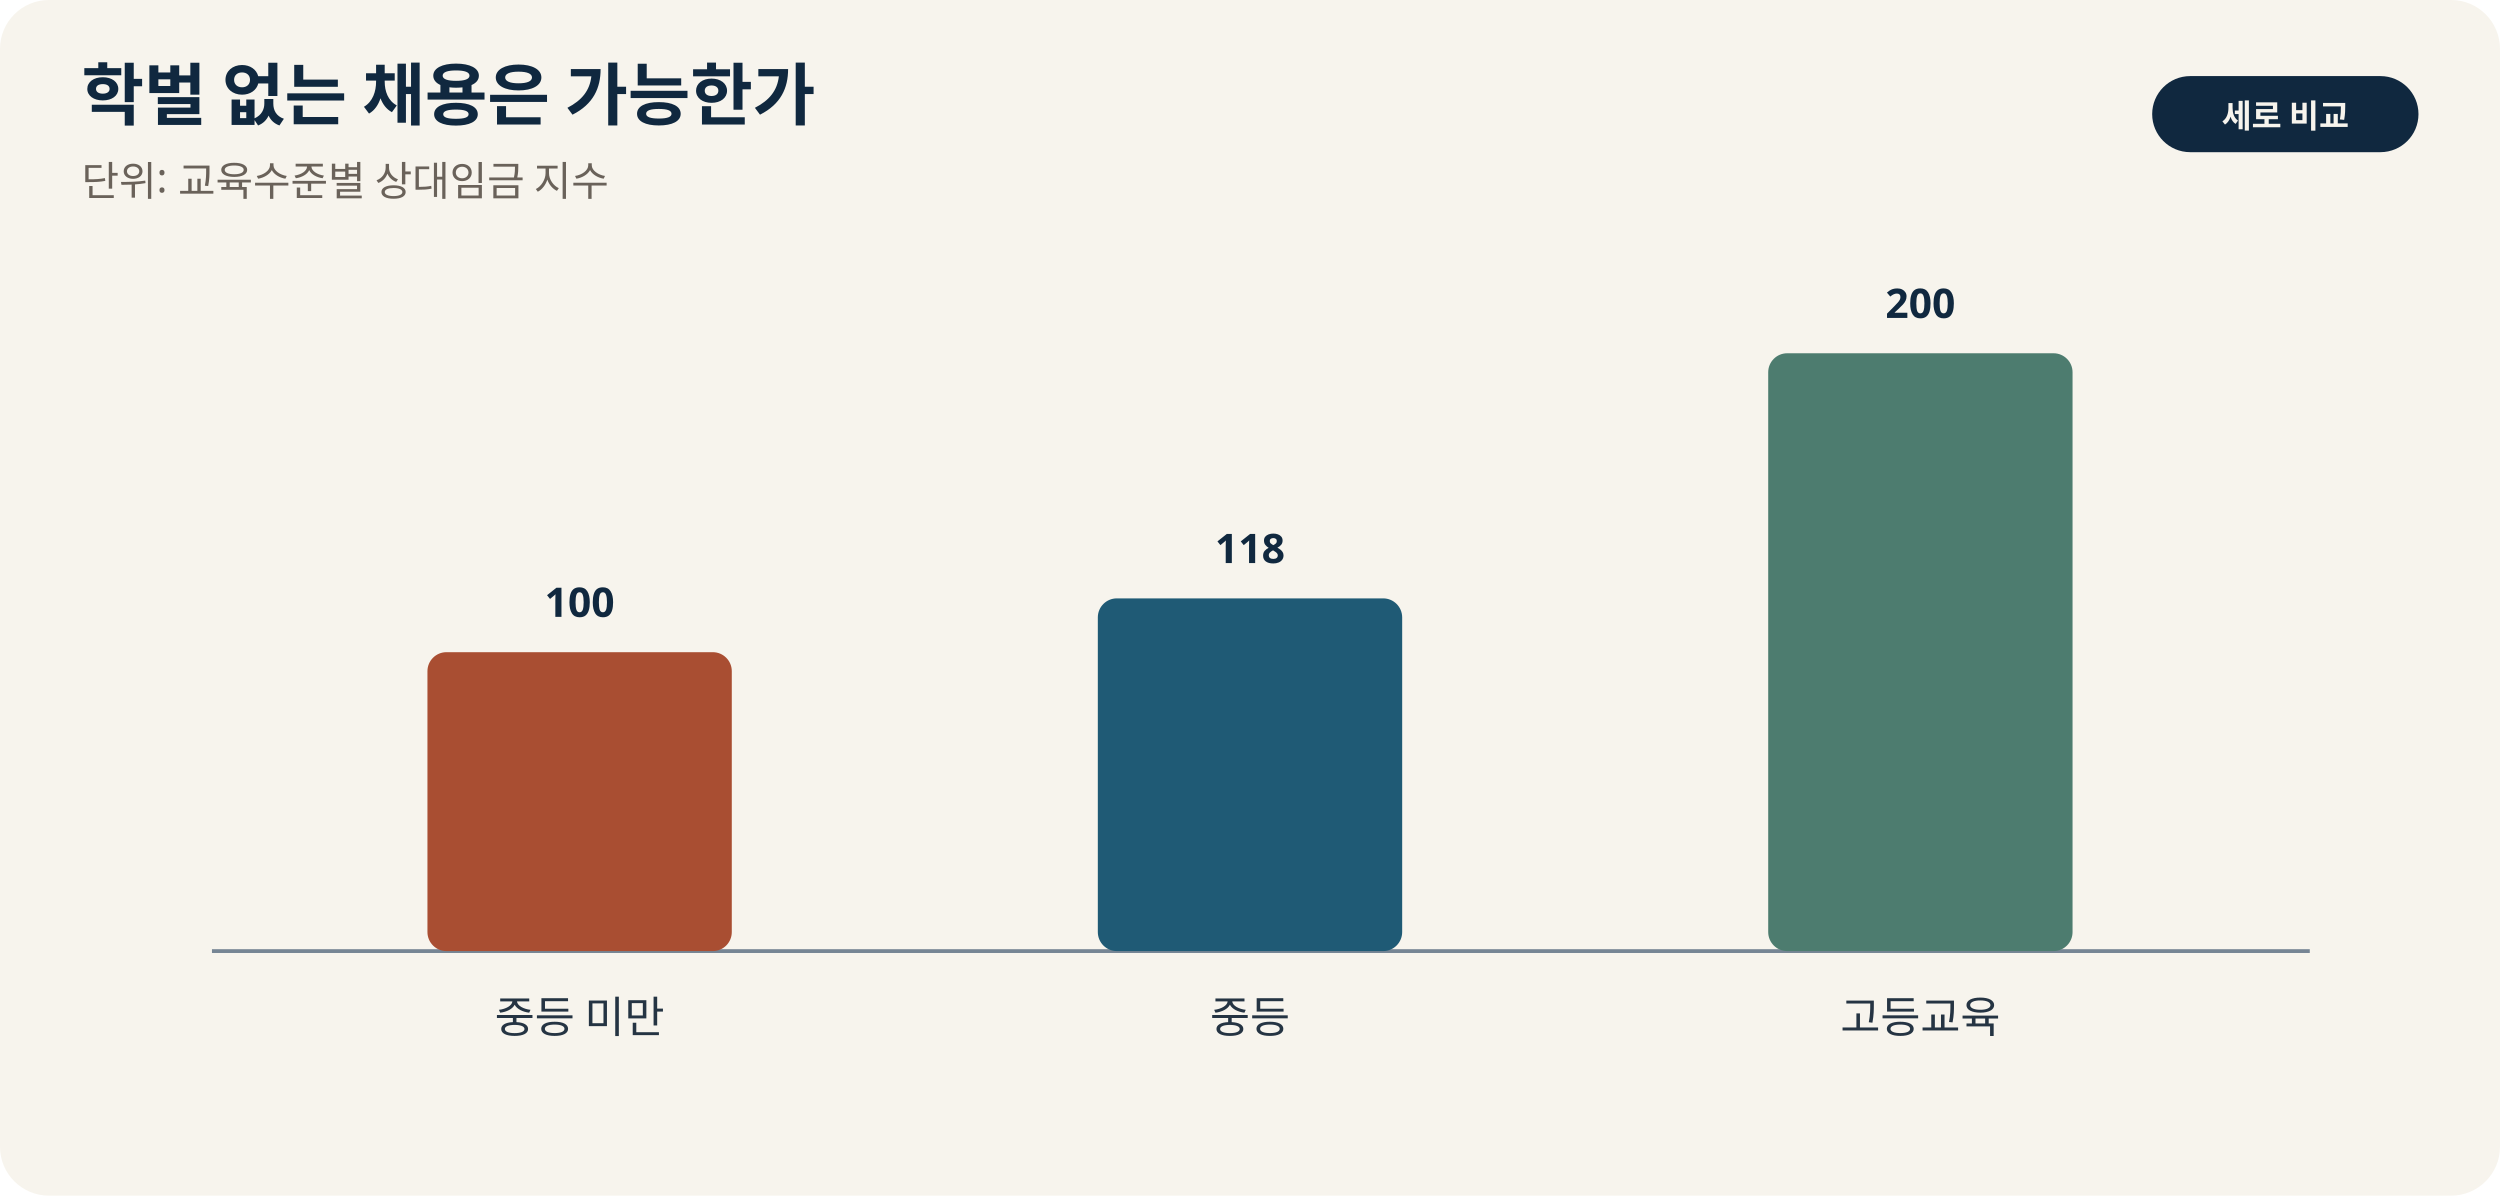
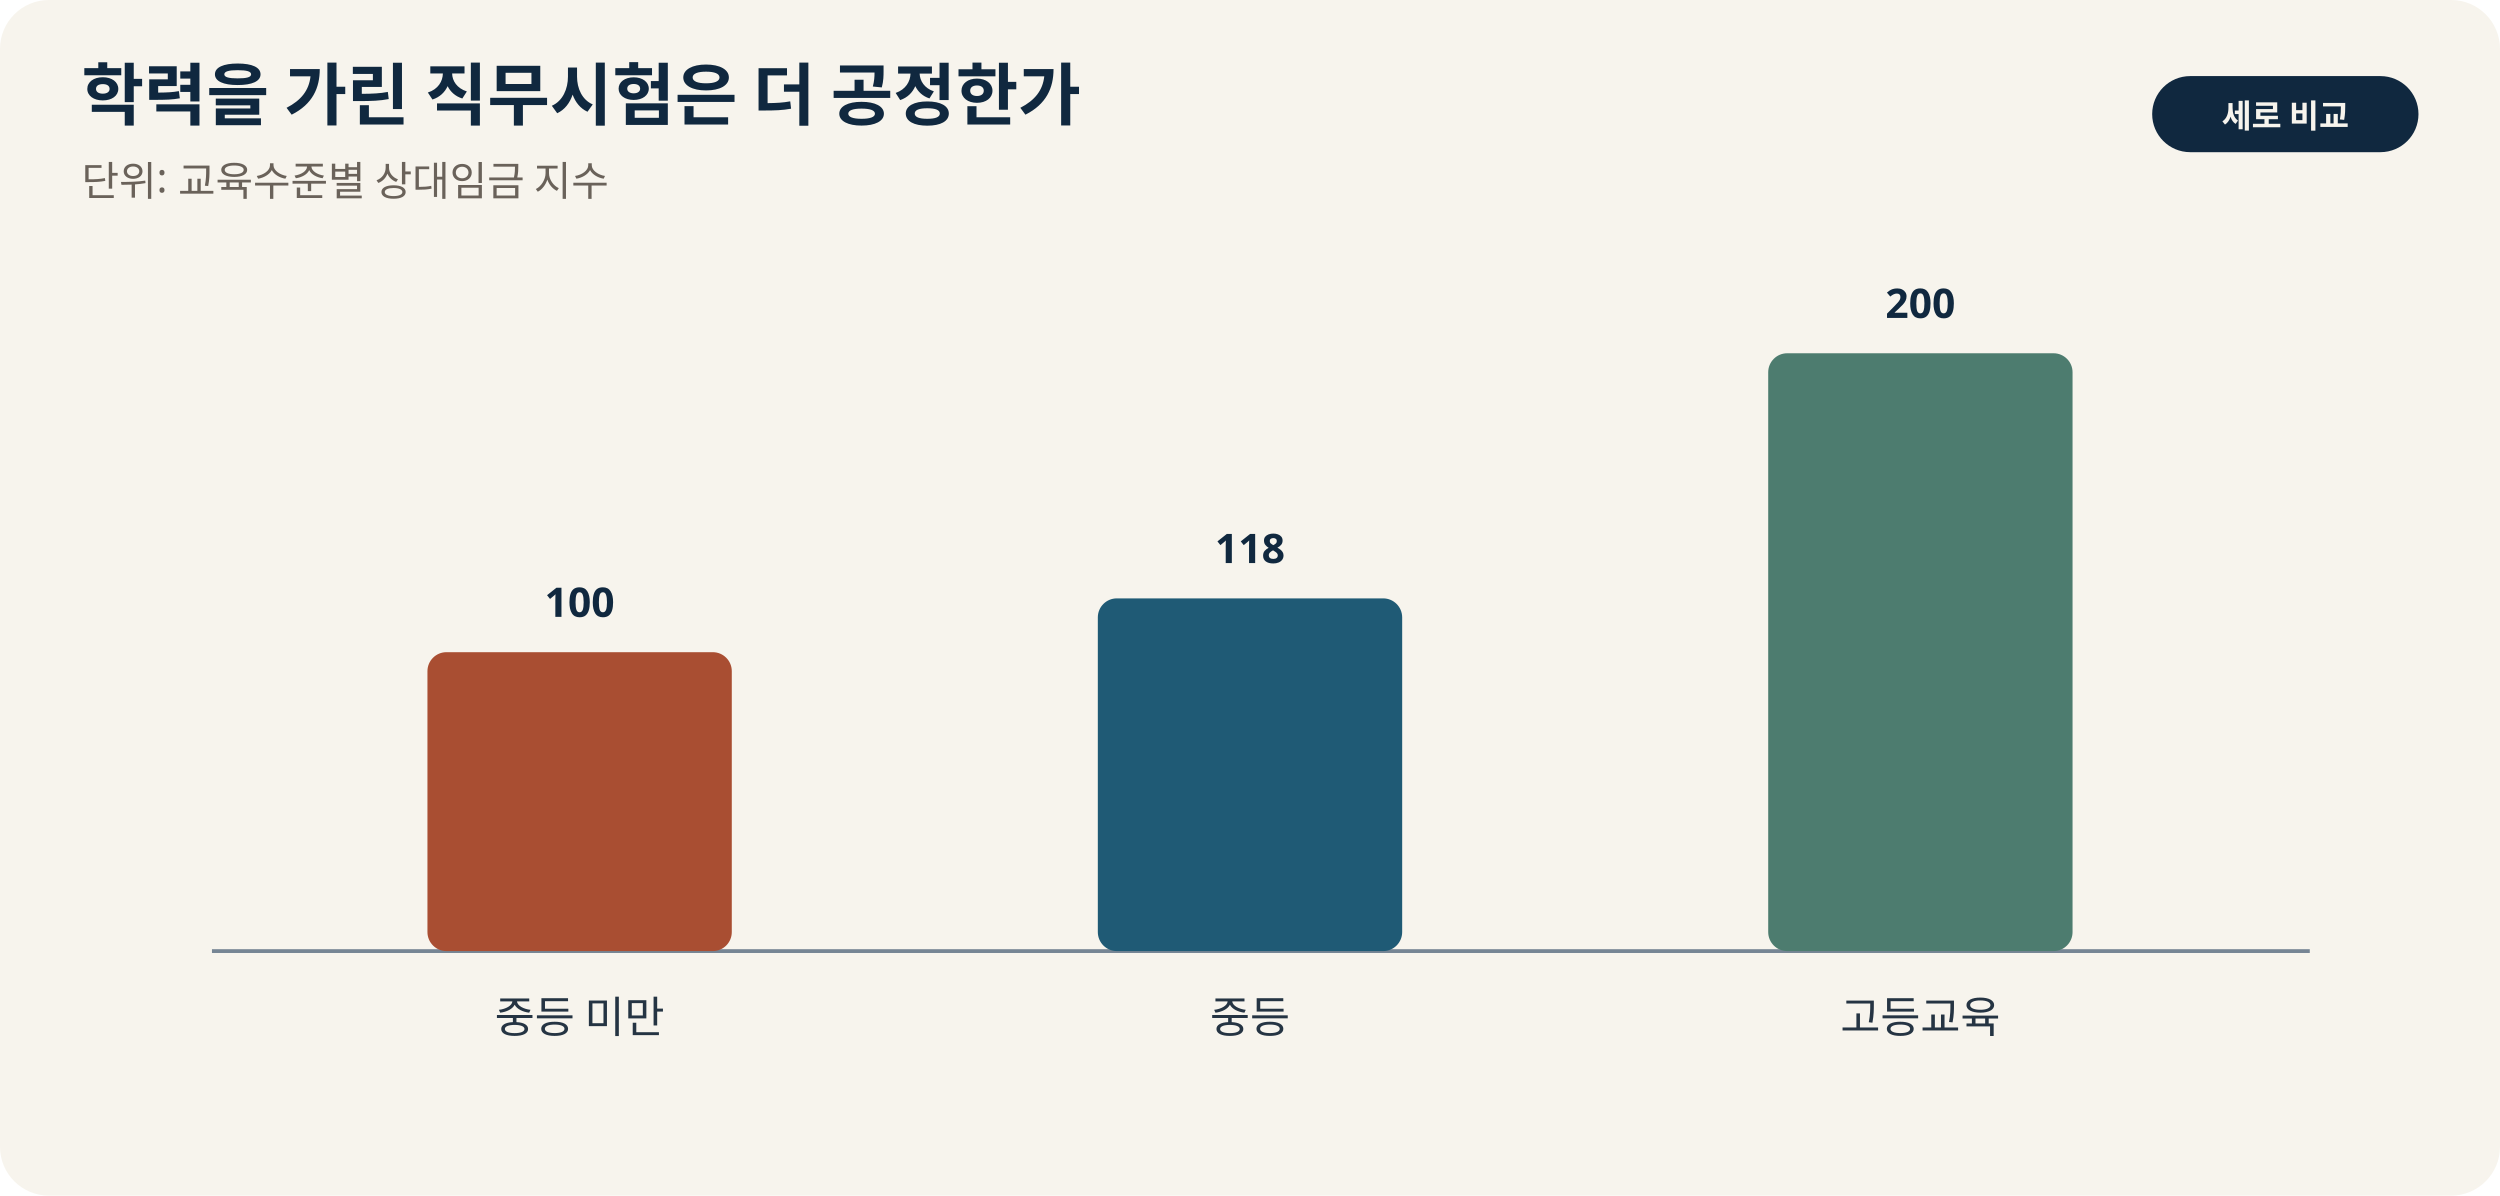
<svg xmlns="http://www.w3.org/2000/svg" viewBox="0 0 920 440" role="img" aria-labelledby="title desc">
  <style>
  .bg{fill:#F7F4ED} .title{font:700 25px "Noto Sans KR",sans-serif;fill:#10283F}
  .unit{font:15px "Noto Sans KR",sans-serif;fill:#6A625A} .label{font:16px "Noto Sans KR",sans-serif;fill:#253443}
  .value{font:700 15px "Noto Sans KR",sans-serif;fill:#10283F} .grid{stroke:#D9D1C5;stroke-width:1}
  .axis{stroke:#768594;stroke-width:1.4} .note{font:13px "Noto Sans KR",sans-serif;fill:#756C63}
</style>
  <rect class="bg" width="100%" height="100%" rx="18" />
-   <text x="30" y="44" class="title">학벌 없는 채용은 가능한가</text>
+   <text x="30" y="44" class="title">학력을 가린 직무시험은 더 공정한가</text>
  <text x="30" y="72" class="unit">단위: 교육수준별 상대임금 지수</text>
  <line x1="78" y1="350" x2="850" y2="350" class="axis" />
  <rect x="157.3" y="240.0" width="112.0" height="110.0" rx="7" fill="#A94E32" />
  <text x="213.3" y="227.0" text-anchor="middle" class="value">100</text>
  <text x="213.3" y="380" text-anchor="middle" class="label">중등 미만</text>
  <rect x="404.0" y="220.2" width="112.0" height="129.8" rx="7" fill="#1F5A75" />
  <text x="460.0" y="207.2" text-anchor="middle" class="value">118</text>
  <text x="460.0" y="380" text-anchor="middle" class="label">중등</text>
  <rect x="650.7" y="130.0" width="112.0" height="220.0" rx="7" fill="#4D7C6F" />
  <text x="706.7" y="117.0" text-anchor="middle" class="value">200</text>
  <text x="706.7" y="380" text-anchor="middle" class="label">고등교육</text>
  <rect x="792" y="28" width="98" height="28" rx="14" fill="#10283F" />
  <text x="841" y="47" text-anchor="middle" style="font:700 12px 'Noto Sans KR',sans-serif;fill:#F7F4ED">세로 비교</text>
</svg>
